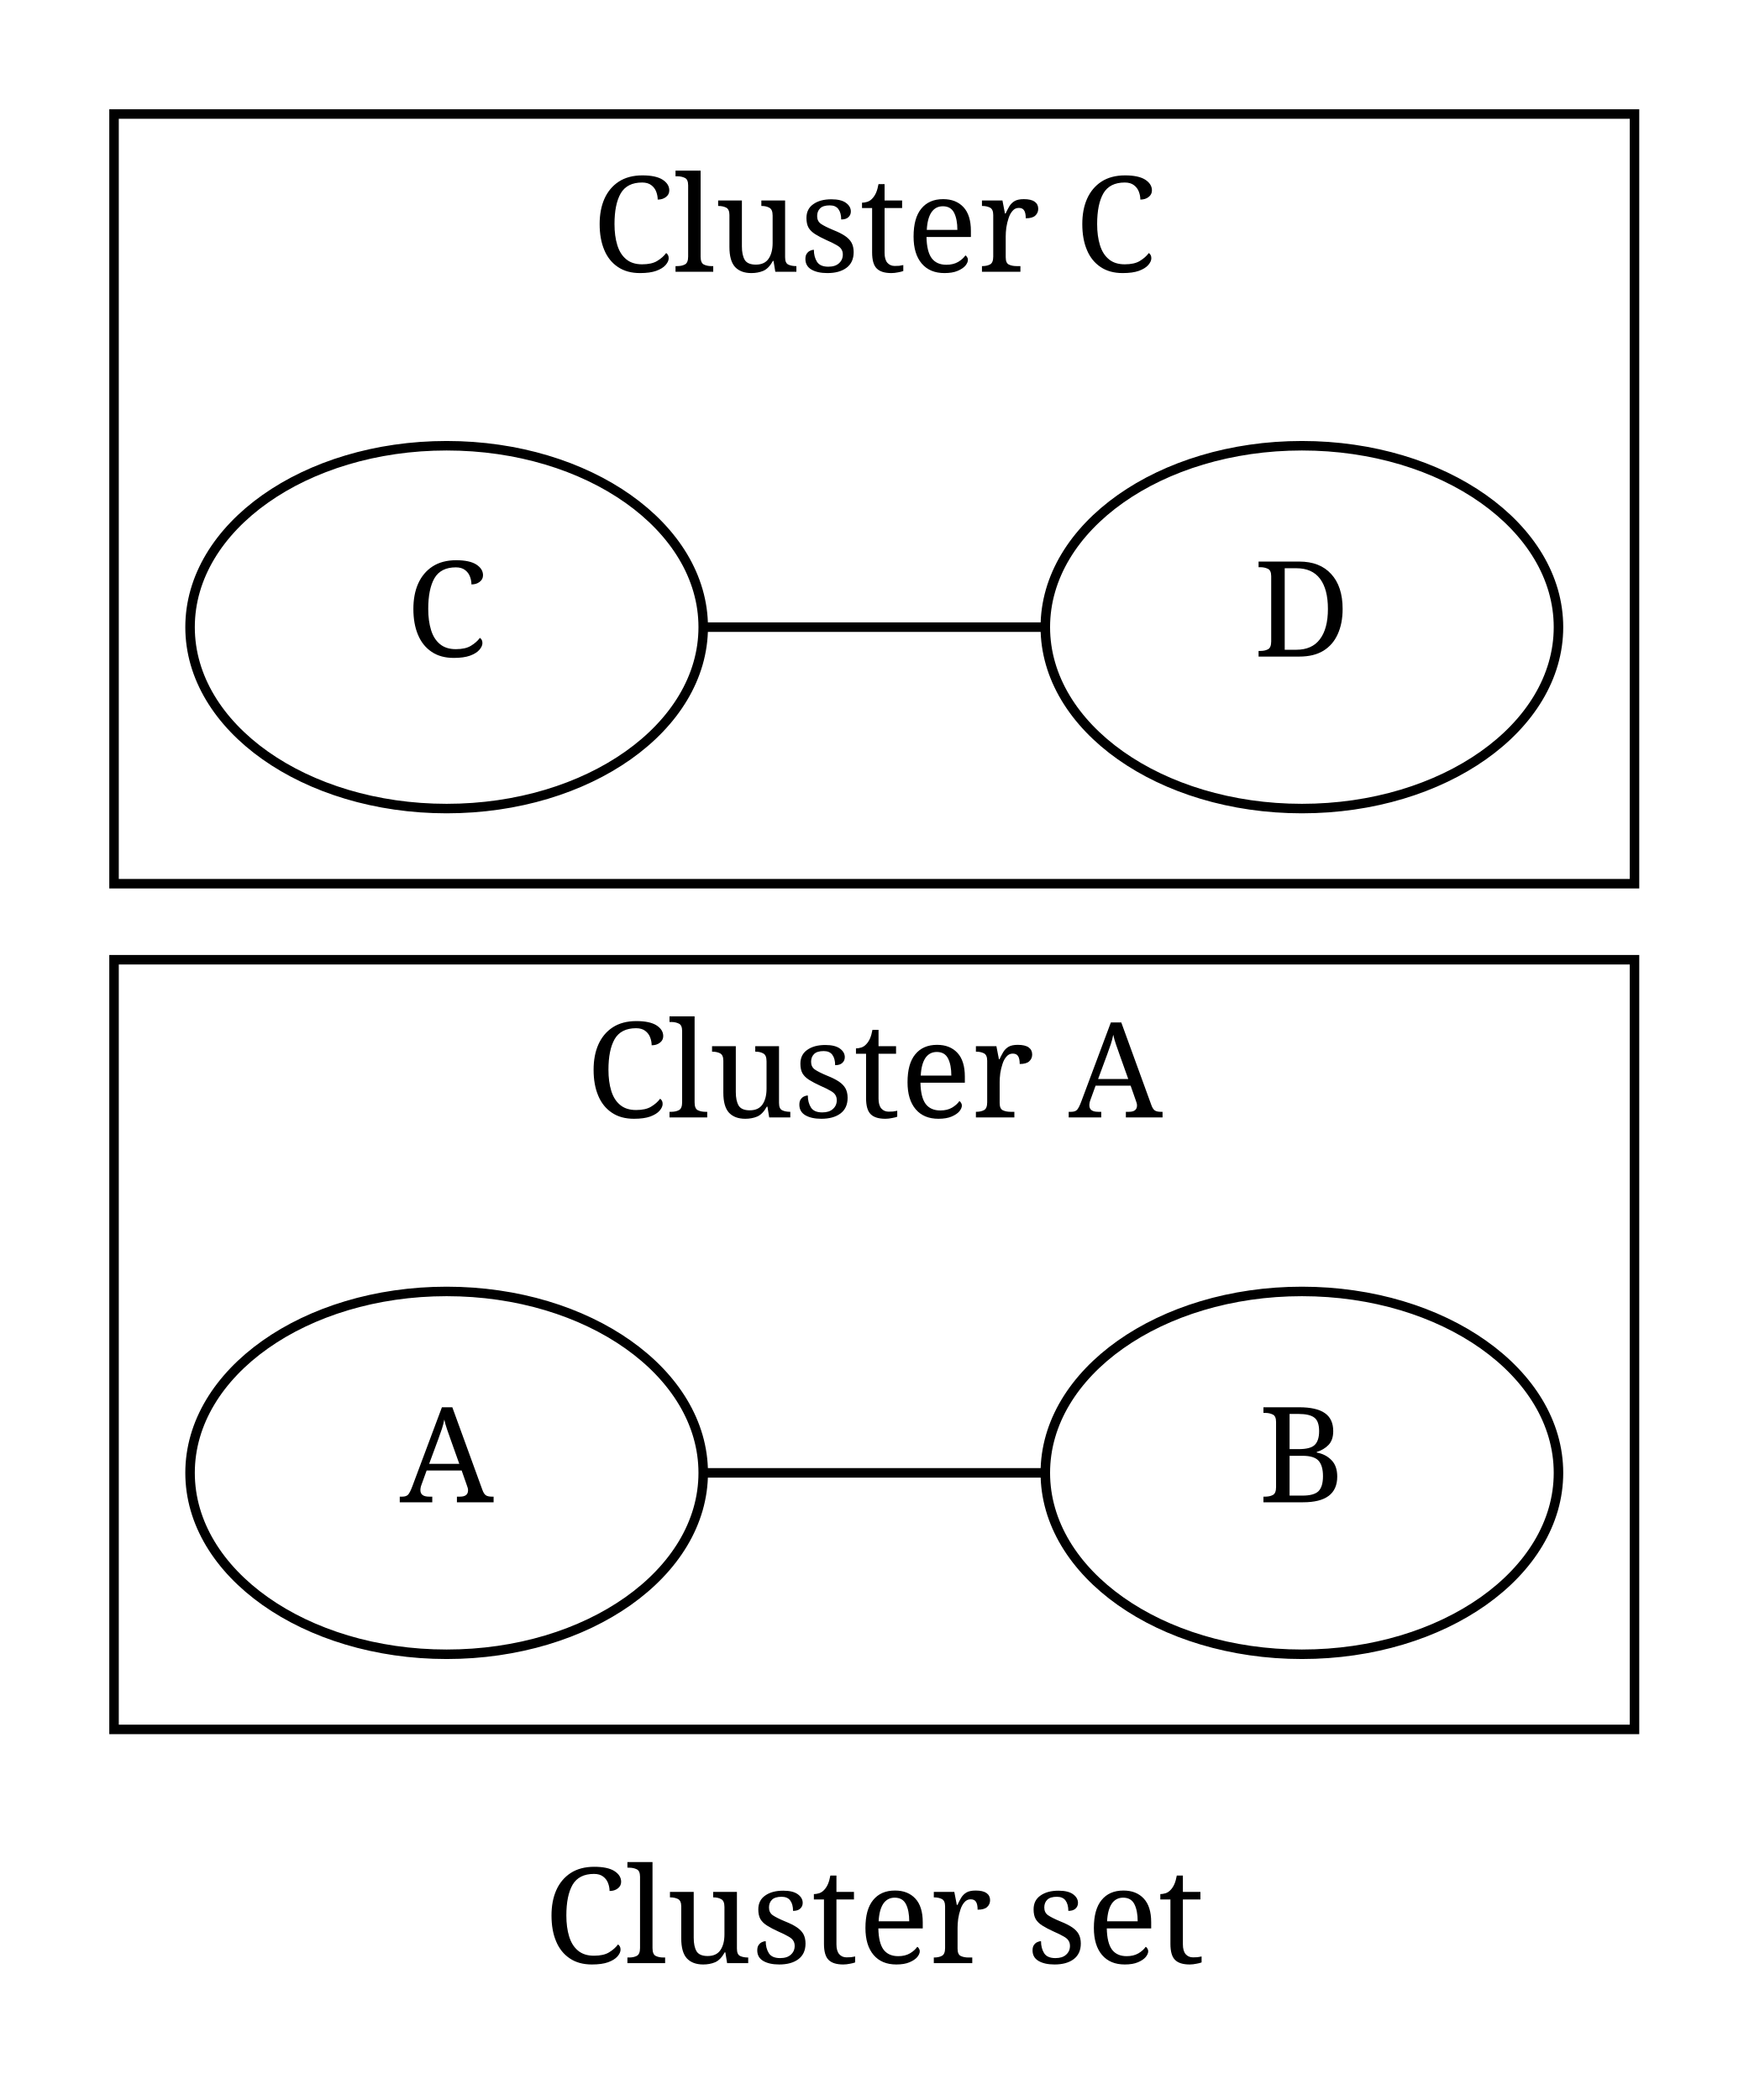
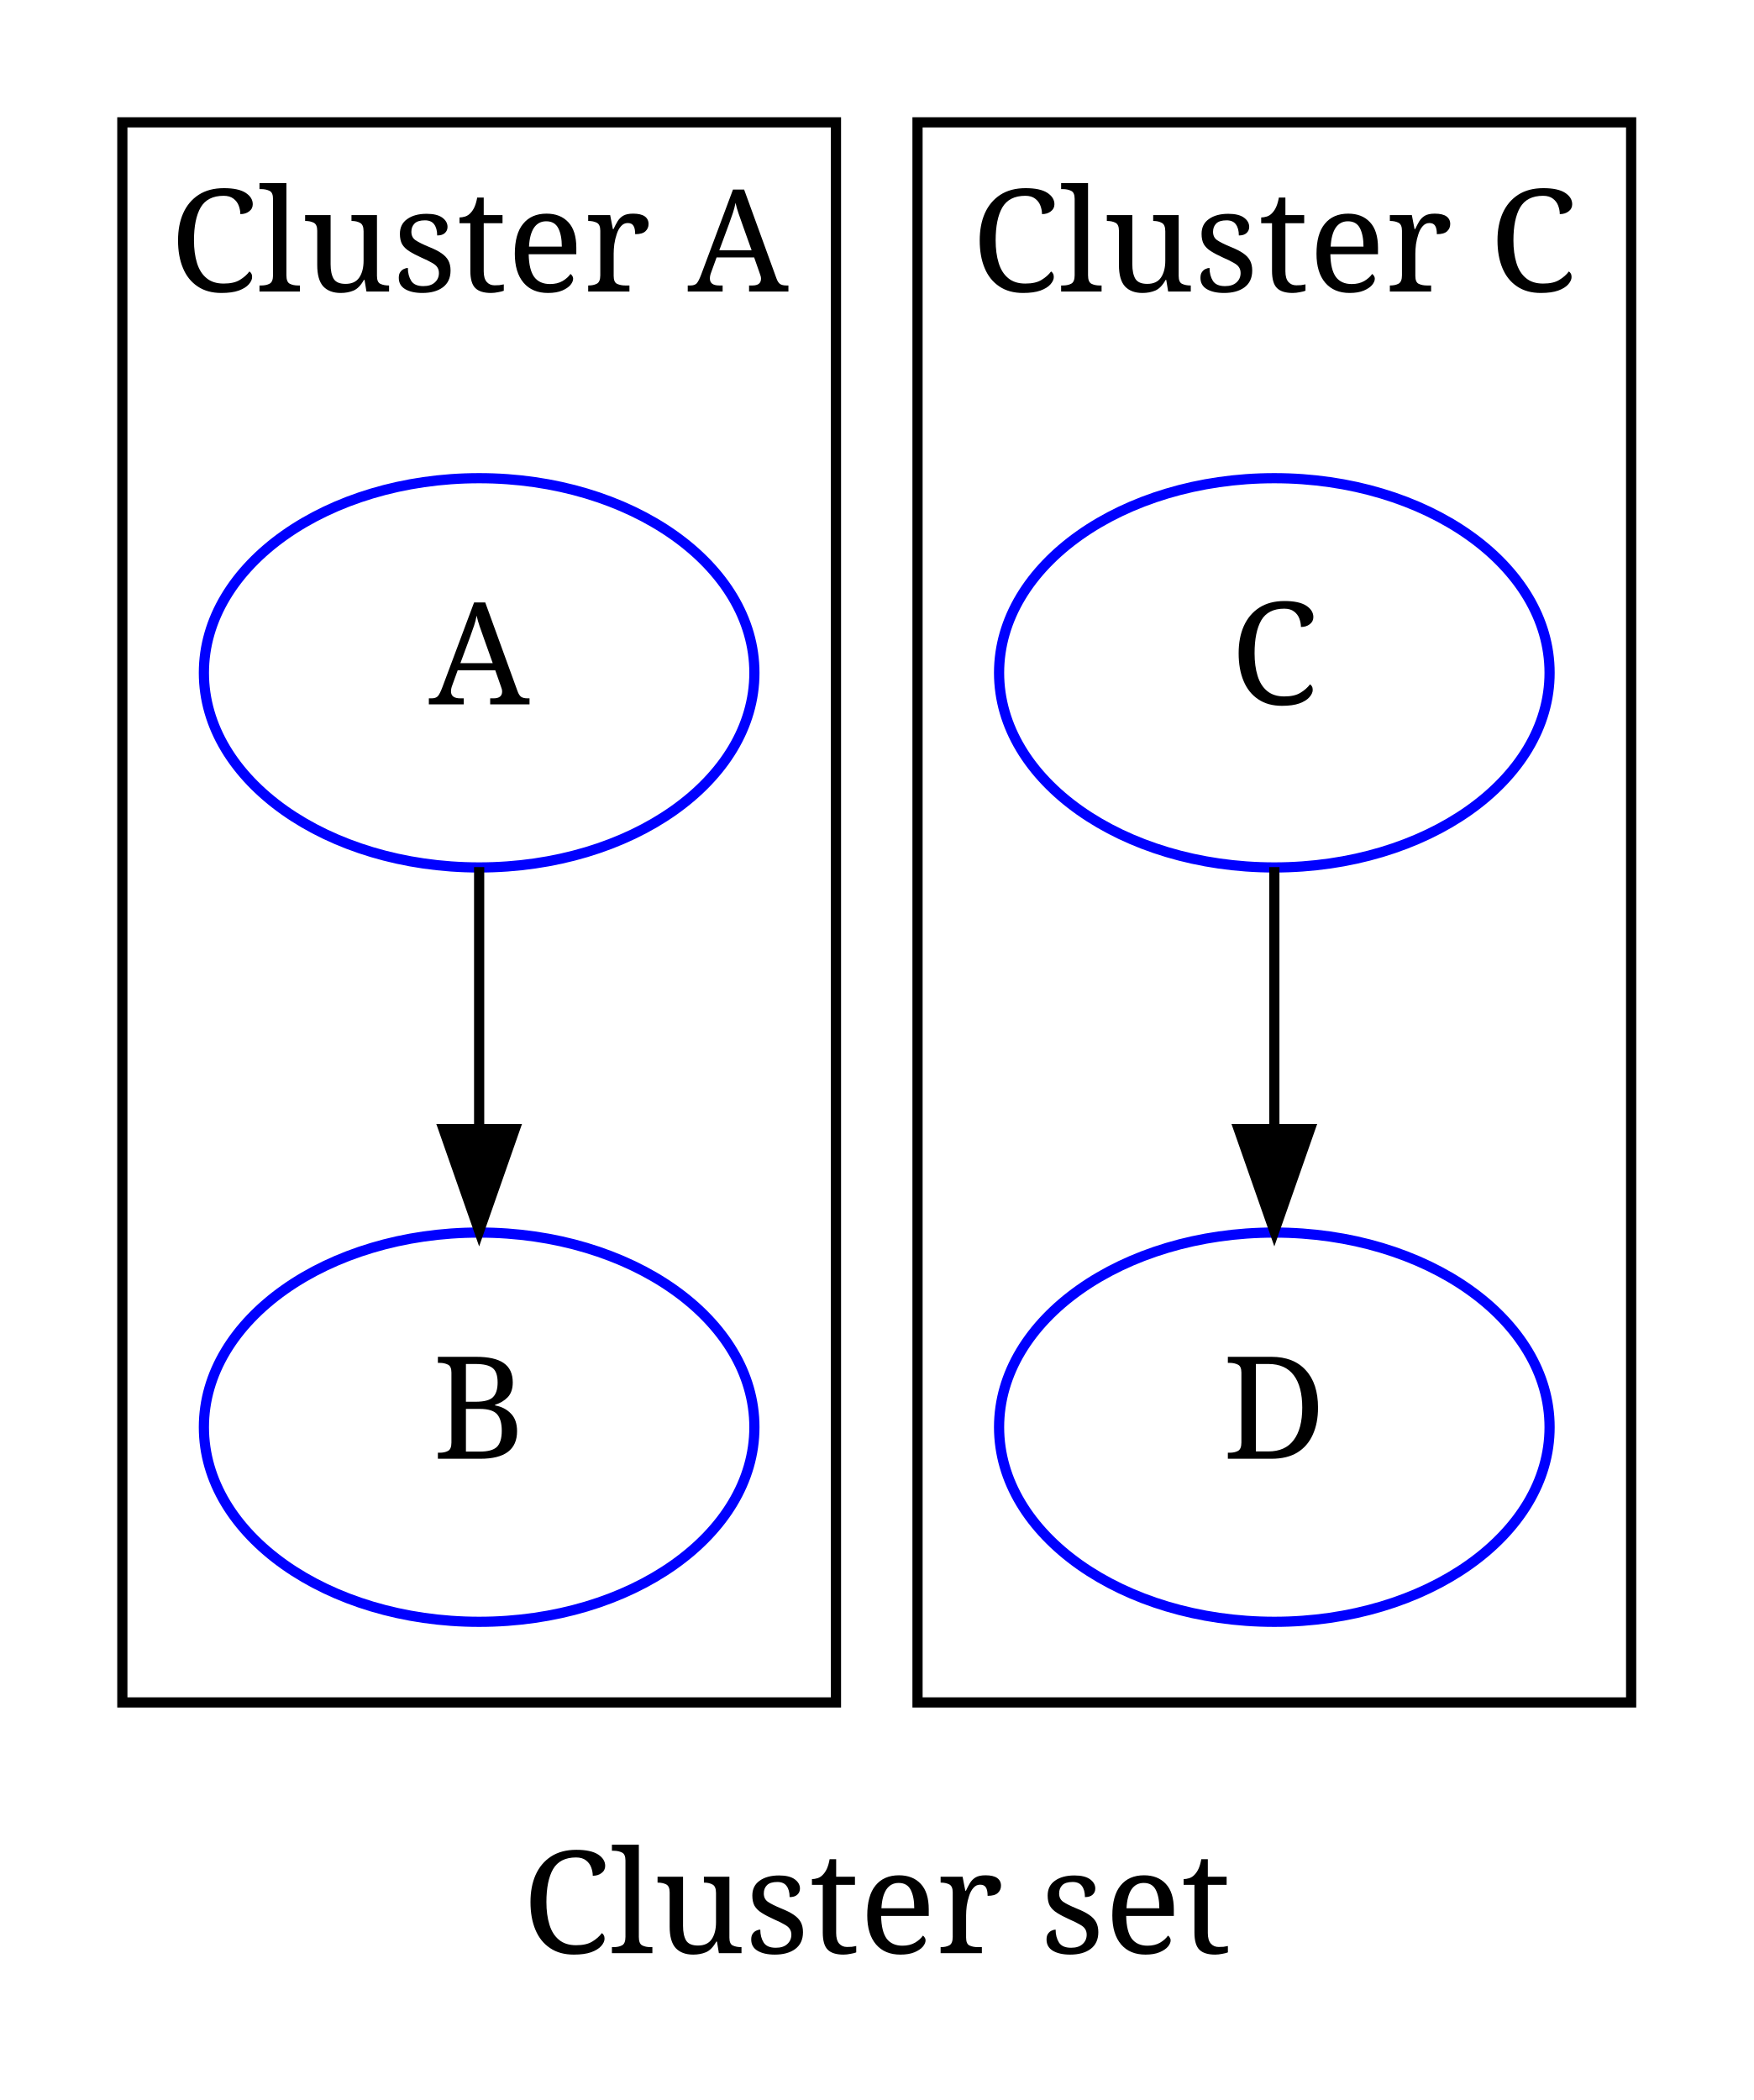
- <svg xmlns="http://www.w3.org/2000/svg" width="184pt" height="221pt" viewBox="0.00 0.00 184.00 221.00">
-   <g id="graph1" class="graph" transform="scale(1 1) rotate(0) translate(4 217)">
-     <polygon fill="white" stroke="white" points="-4,5 -4,-217 181,-217 181,5 -4,5" />
-     <text text-anchor="middle" x="88" y="-10.4" font-family="Times Roman,serif" font-size="14.00">Cluster set</text>
+ <svg xmlns="http://www.w3.org/2000/svg" width="172pt" height="206pt" viewBox="0.00 0.00 172.00 206.00">
+   <g id="graph1" class="graph" transform="scale(1 1) rotate(0) translate(4 202)">
+     <polygon fill="white" stroke="white" points="-4,5 -4,-202 169,-202 169,5 -4,5" />
+     <text text-anchor="middle" x="82" y="-10.4" font-family="Times Roman,serif" font-size="14.00">Cluster set</text>
    <g id="graph2" class="cluster">
-       <polygon fill="none" stroke="black" points="8,-35 8,-116 168,-116 168,-35 8,-35" />
-       <text text-anchor="middle" x="88" y="-99.4" font-family="Times Roman,serif" font-size="14.00">Cluster A</text>
+       <polygon fill="none" stroke="black" points="8,-35 8,-190 78,-190 78,-35 8,-35" />
+       <text text-anchor="middle" x="43" y="-173.4" font-family="Times Roman,serif" font-size="14.00">Cluster A</text>
    </g>
    <g id="graph3" class="cluster">
-       <polygon fill="none" stroke="black" points="8,-124 8,-205 168,-205 168,-124 8,-124" />
-       <text text-anchor="middle" x="88" y="-188.4" font-family="Times Roman,serif" font-size="14.00">Cluster C</text>
+       <polygon fill="none" stroke="black" points="86,-35 86,-190 156,-190 156,-35 86,-35" />
+       <text text-anchor="middle" x="121" y="-173.4" font-family="Times Roman,serif" font-size="14.00">Cluster C</text>
    </g>
    <g id="node2" class="node">
-       <ellipse fill="none" stroke="black" cx="43" cy="-62" rx="27" ry="19.092" />
-       <text text-anchor="middle" x="43" y="-58.9" font-family="Times Roman,serif" font-size="14.00">A</text>
+       <ellipse fill="none" stroke="blue" cx="43" cy="-136" rx="27" ry="19.092" />
+       <text text-anchor="middle" x="43" y="-132.9" font-family="Times Roman,serif" font-size="14.00">A</text>
    </g>
    <g id="node3" class="node">
-       <ellipse fill="none" stroke="black" cx="133" cy="-62" rx="27" ry="19.092" />
-       <text text-anchor="middle" x="133" y="-58.9" font-family="Times Roman,serif" font-size="14.00">B</text>
+       <ellipse fill="none" stroke="blue" cx="43" cy="-62" rx="27" ry="19.092" />
+       <text text-anchor="middle" x="43" y="-58.9" font-family="Times Roman,serif" font-size="14.00">B</text>
    </g>
    <g id="edge3" class="edge">
-       <path fill="none" stroke="black" d="M70.003,-62C81.29,-62 94.387,-62 105.705,-62" />
+       <path fill="none" stroke="black" d="M43,-116.943C43,-109.149 43,-99.954 43,-91.338" />
+       <polygon fill="black" stroke="black" points="46.5,-91.249 43,-81.249 39.5,-91.249 46.5,-91.249" />
    </g>
    <g id="node6" class="node">
-       <ellipse fill="none" stroke="black" cx="43" cy="-151" rx="27" ry="19.092" />
-       <text text-anchor="middle" x="43" y="-147.9" font-family="Times Roman,serif" font-size="14.00">C</text>
+       <ellipse fill="none" stroke="blue" cx="121" cy="-136" rx="27" ry="19.092" />
+       <text text-anchor="middle" x="121" y="-132.9" font-family="Times Roman,serif" font-size="14.00">C</text>
    </g>
    <g id="node7" class="node">
-       <ellipse fill="none" stroke="black" cx="133" cy="-151" rx="27" ry="19.092" />
-       <text text-anchor="middle" x="133" y="-147.9" font-family="Times Roman,serif" font-size="14.00">D</text>
+       <ellipse fill="none" stroke="blue" cx="121" cy="-62" rx="27" ry="19.092" />
+       <text text-anchor="middle" x="121" y="-58.9" font-family="Times Roman,serif" font-size="14.00">D</text>
    </g>
    <g id="edge6" class="edge">
-       <path fill="none" stroke="black" d="M70.003,-151C81.29,-151 94.387,-151 105.705,-151" />
+       <path fill="none" stroke="black" d="M121,-116.943C121,-109.149 121,-99.954 121,-91.338" />
+       <polygon fill="black" stroke="black" points="124.5,-91.249 121,-81.249 117.5,-91.249 124.5,-91.249" />
    </g>
  </g>
</svg>
